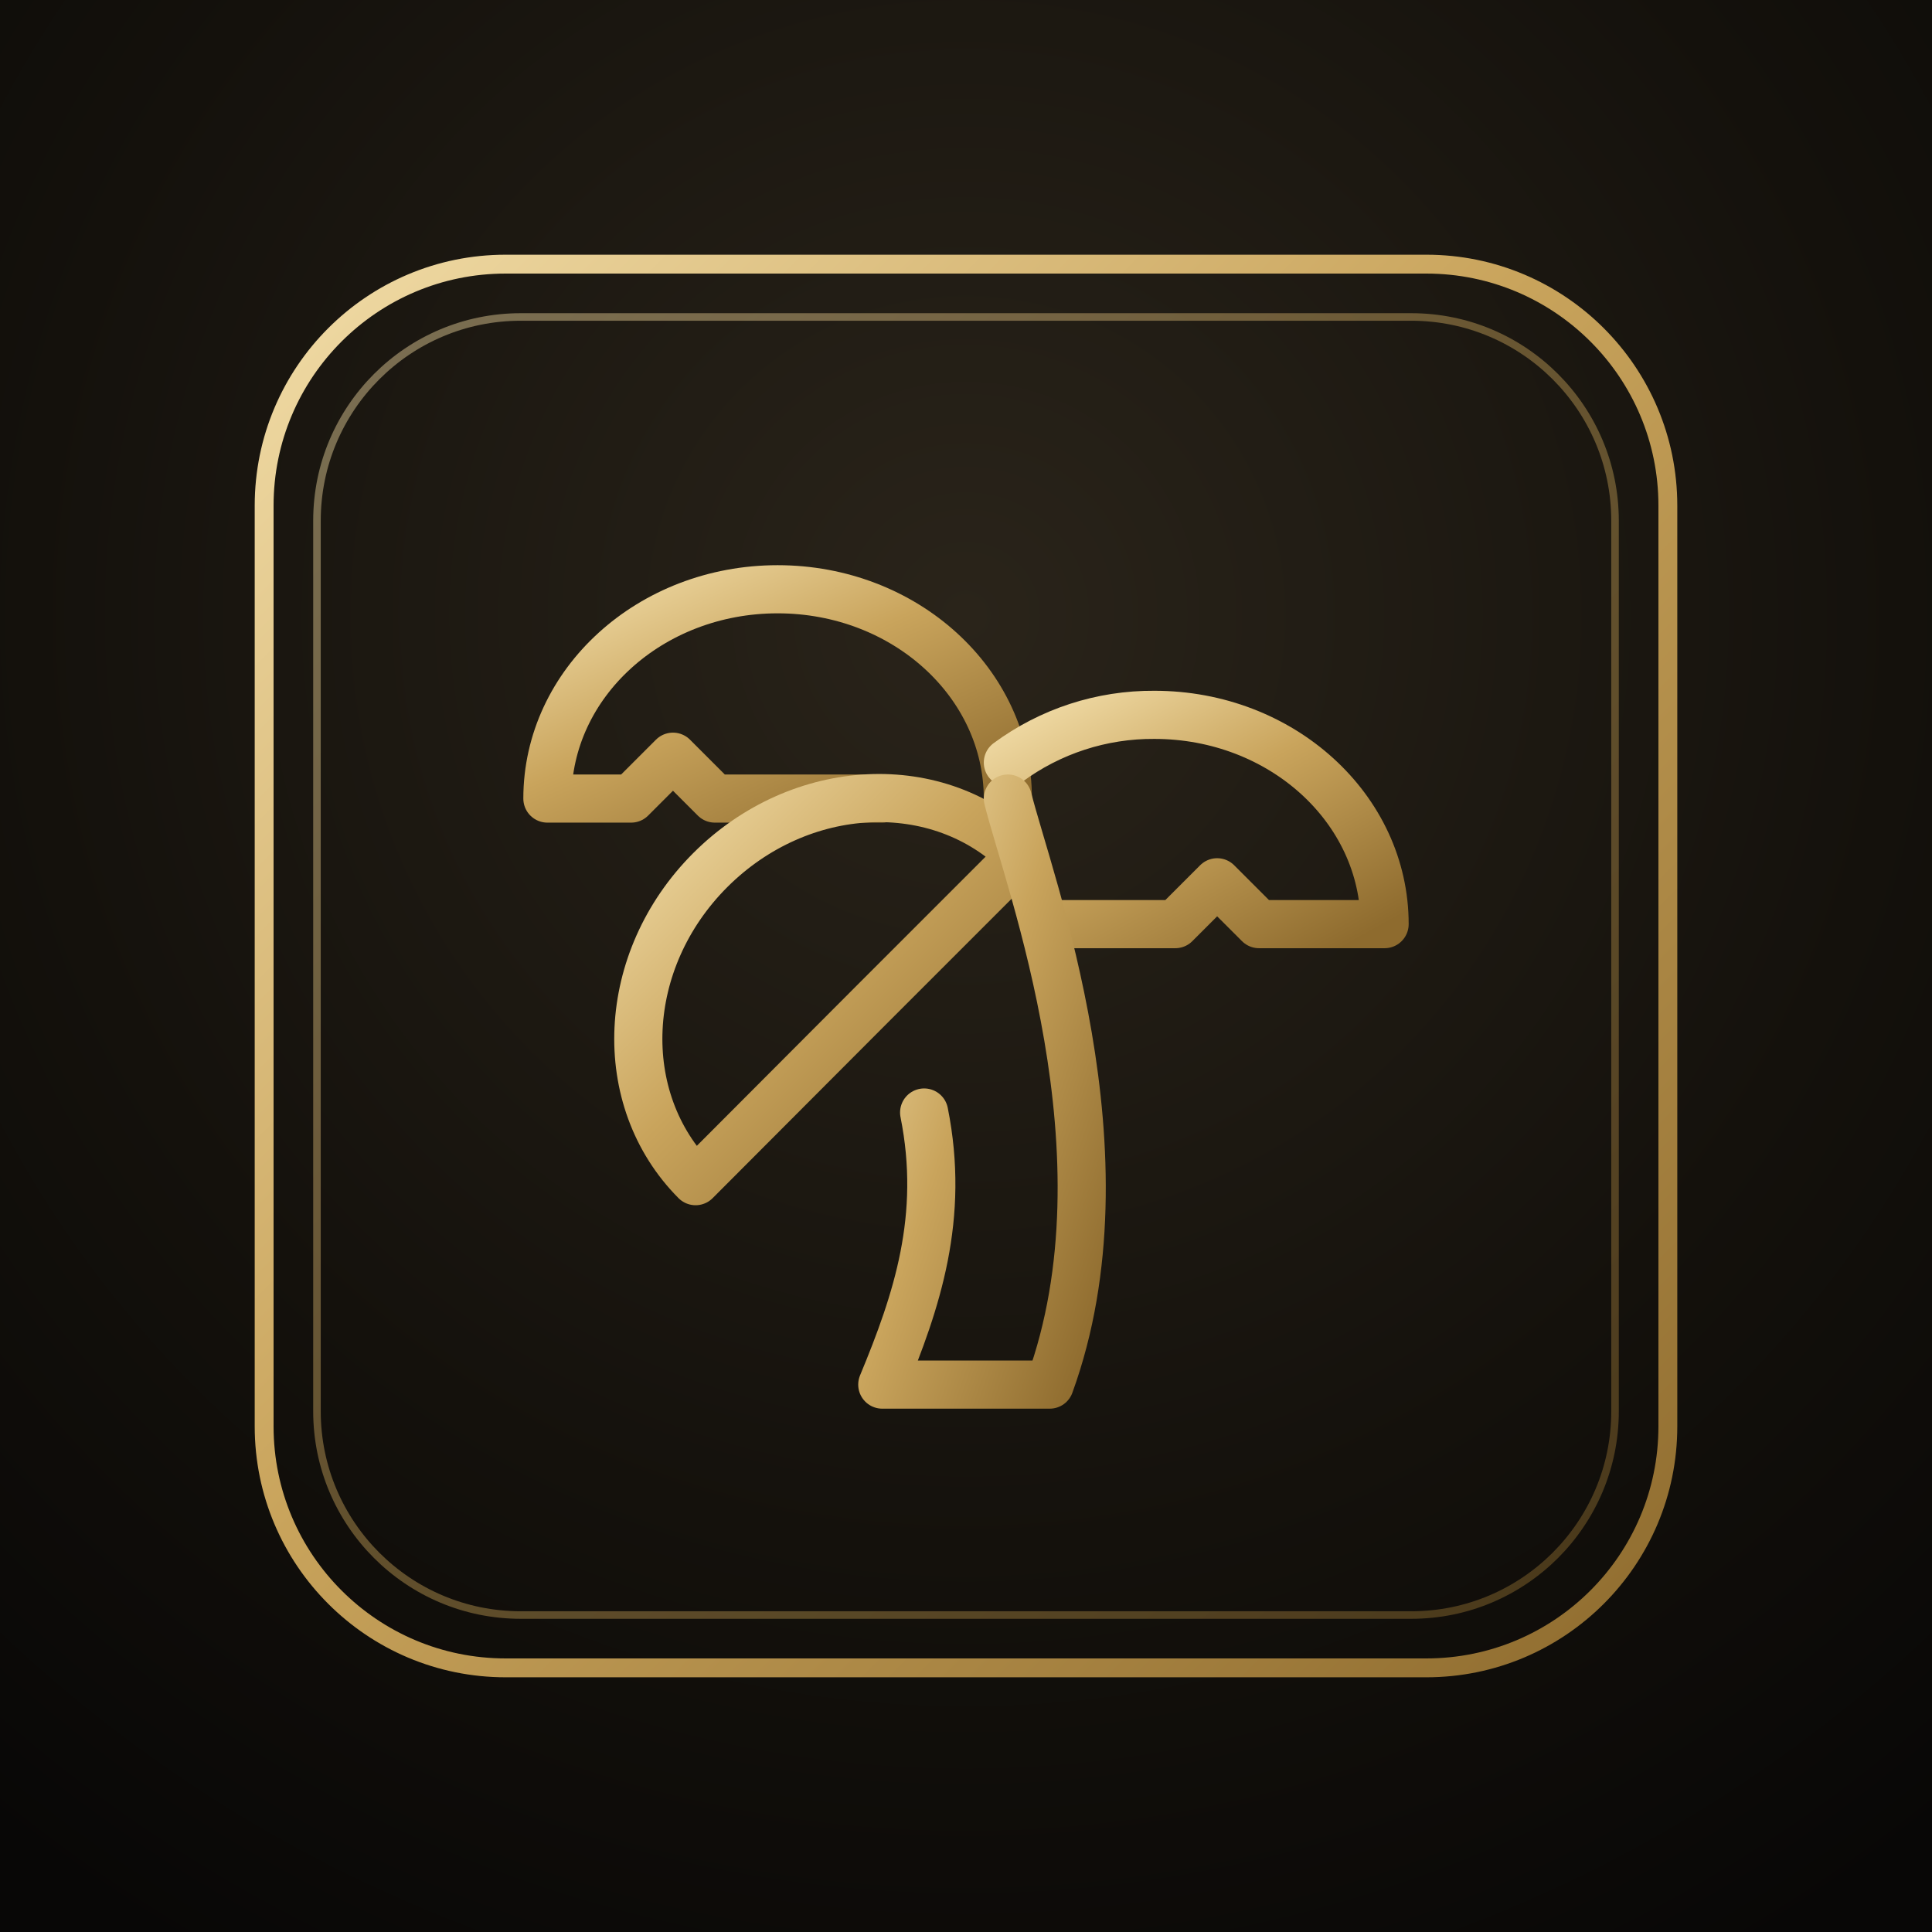
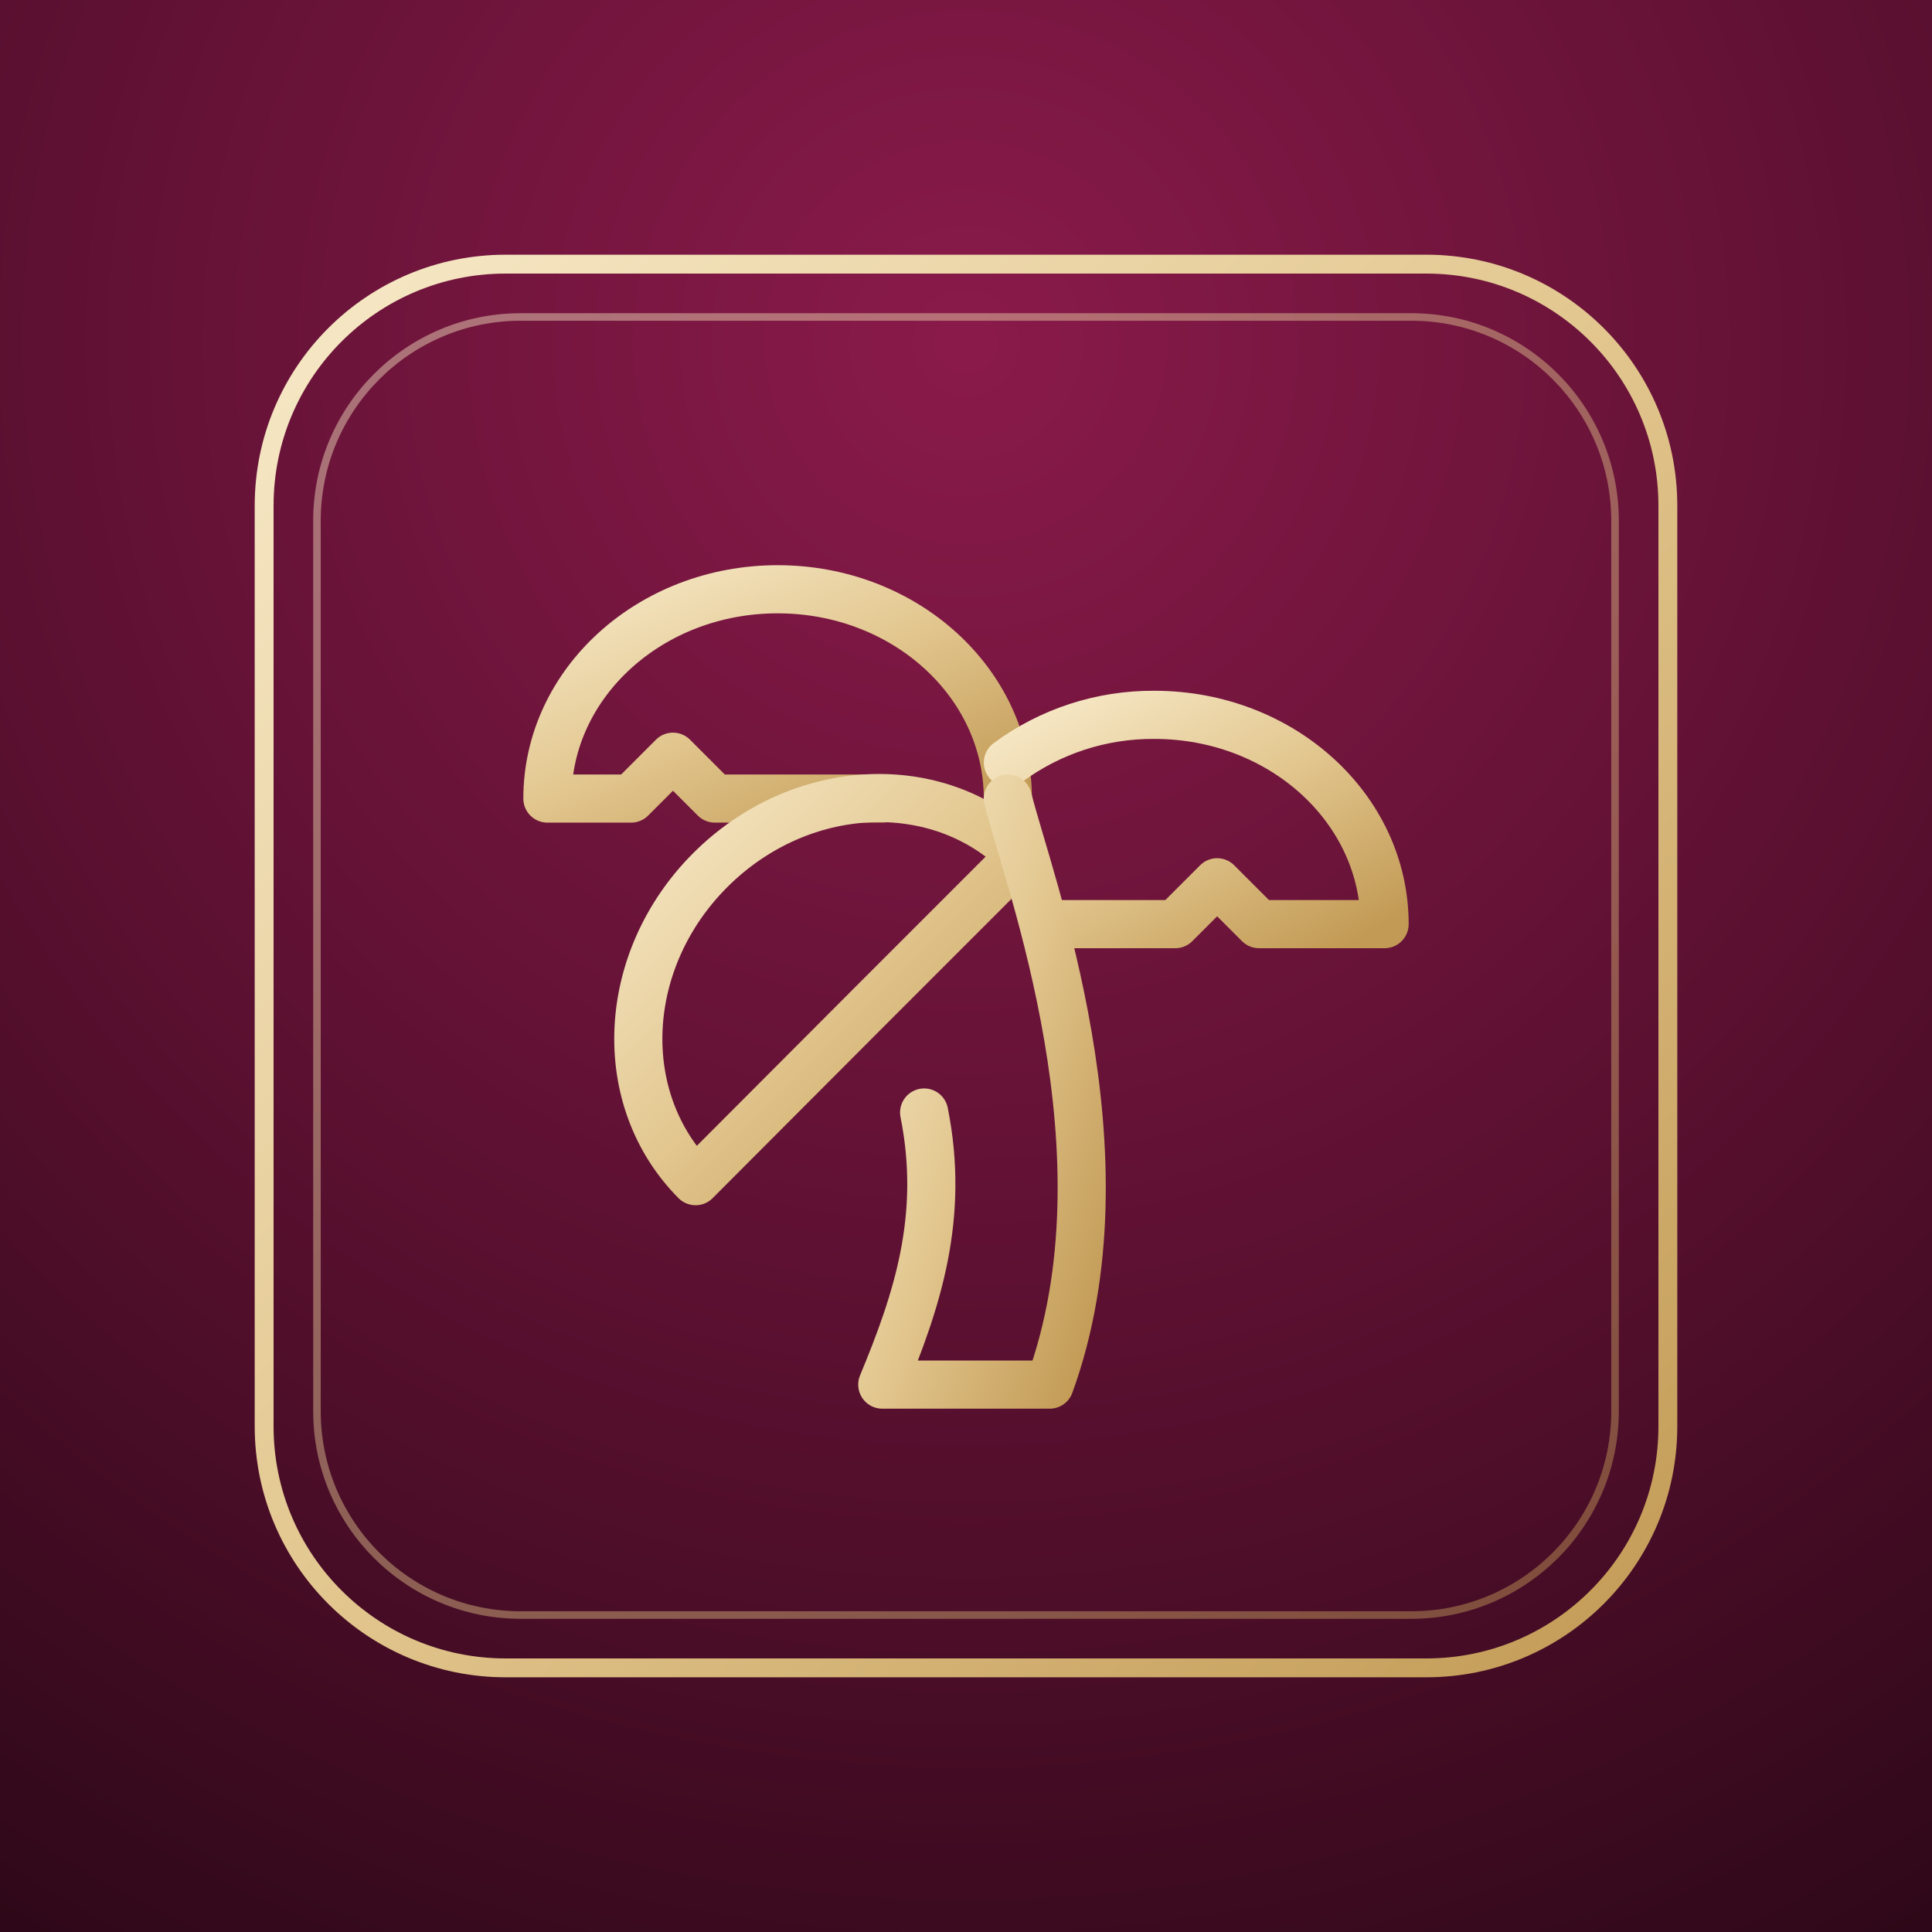
<svg xmlns="http://www.w3.org/2000/svg" width="512" height="512" viewBox="0 0 512 512">
  <defs>
    <linearGradient id="g" x1="0" y1="0" x2="1" y2="1">
-       <stop offset="0" stop-color="#F1DCA7" />
-       <stop offset=".45" stop-color="#C9A45C" />
-       <stop offset="1" stop-color="#8E6B2E" />
+       <stop offset="0" stop-color="#F7E9C8" />
+       <stop offset=".5" stop-color="#E2C68E" />
+       <stop offset="1" stop-color="#C29A55" />
    </linearGradient>
-     <radialGradient id="b" cx=".5" cy=".32" r=".8">
-       <stop offset="0" stop-color="#2A241A" />
-       <stop offset=".6" stop-color="#14110C" />
-       <stop offset="1" stop-color="#080706" />
+     <radialGradient id="b" cx=".5" cy=".18" r=".95">
+       <stop offset="0" stop-color="#8A1A4A" />
+       <stop offset=".55" stop-color="#5A1030" />
+       <stop offset="1" stop-color="#2E0818" />
    </radialGradient>
  </defs>
  <rect width="512" height="512" fill="url(#b)" />
  <rect x="70" y="70" width="372" height="372" rx="64" fill="none" stroke="url(#g)" stroke-width="5" />
  <rect x="84" y="84" width="344" height="344" rx="54" fill="none" stroke="url(#g)" stroke-opacity=".45" stroke-width="2" />
  <g transform="translate(122.88 122.88) scale(11.09333)" fill="none" stroke="url(#g)" stroke-width="1.15" stroke-linecap="round" stroke-linejoin="round">
    <path d="M13 8c0-2.76-2.46-5-5.5-5S2 5.24 2 8h2l1-1 1 1h4" />
    <path d="M13 7.14A5.82 5.82 0 0 1 16.5 6c3.04 0 5.5 2.24 5.5 5h-3l-1-1-1 1h-3" />
    <path d="M5.89 9.71c-2.15 2.15-2.3 5.47-.35 7.43l4.24-4.25.7-.7.71-.71 2.12-2.12c-1.95-1.96-5.27-1.8-7.42.35" />
    <path d="M11 15.5c.5 2.5-.17 4.5-1 6.5h4c2-5.5-.5-12-1-14" />
  </g>
</svg>
